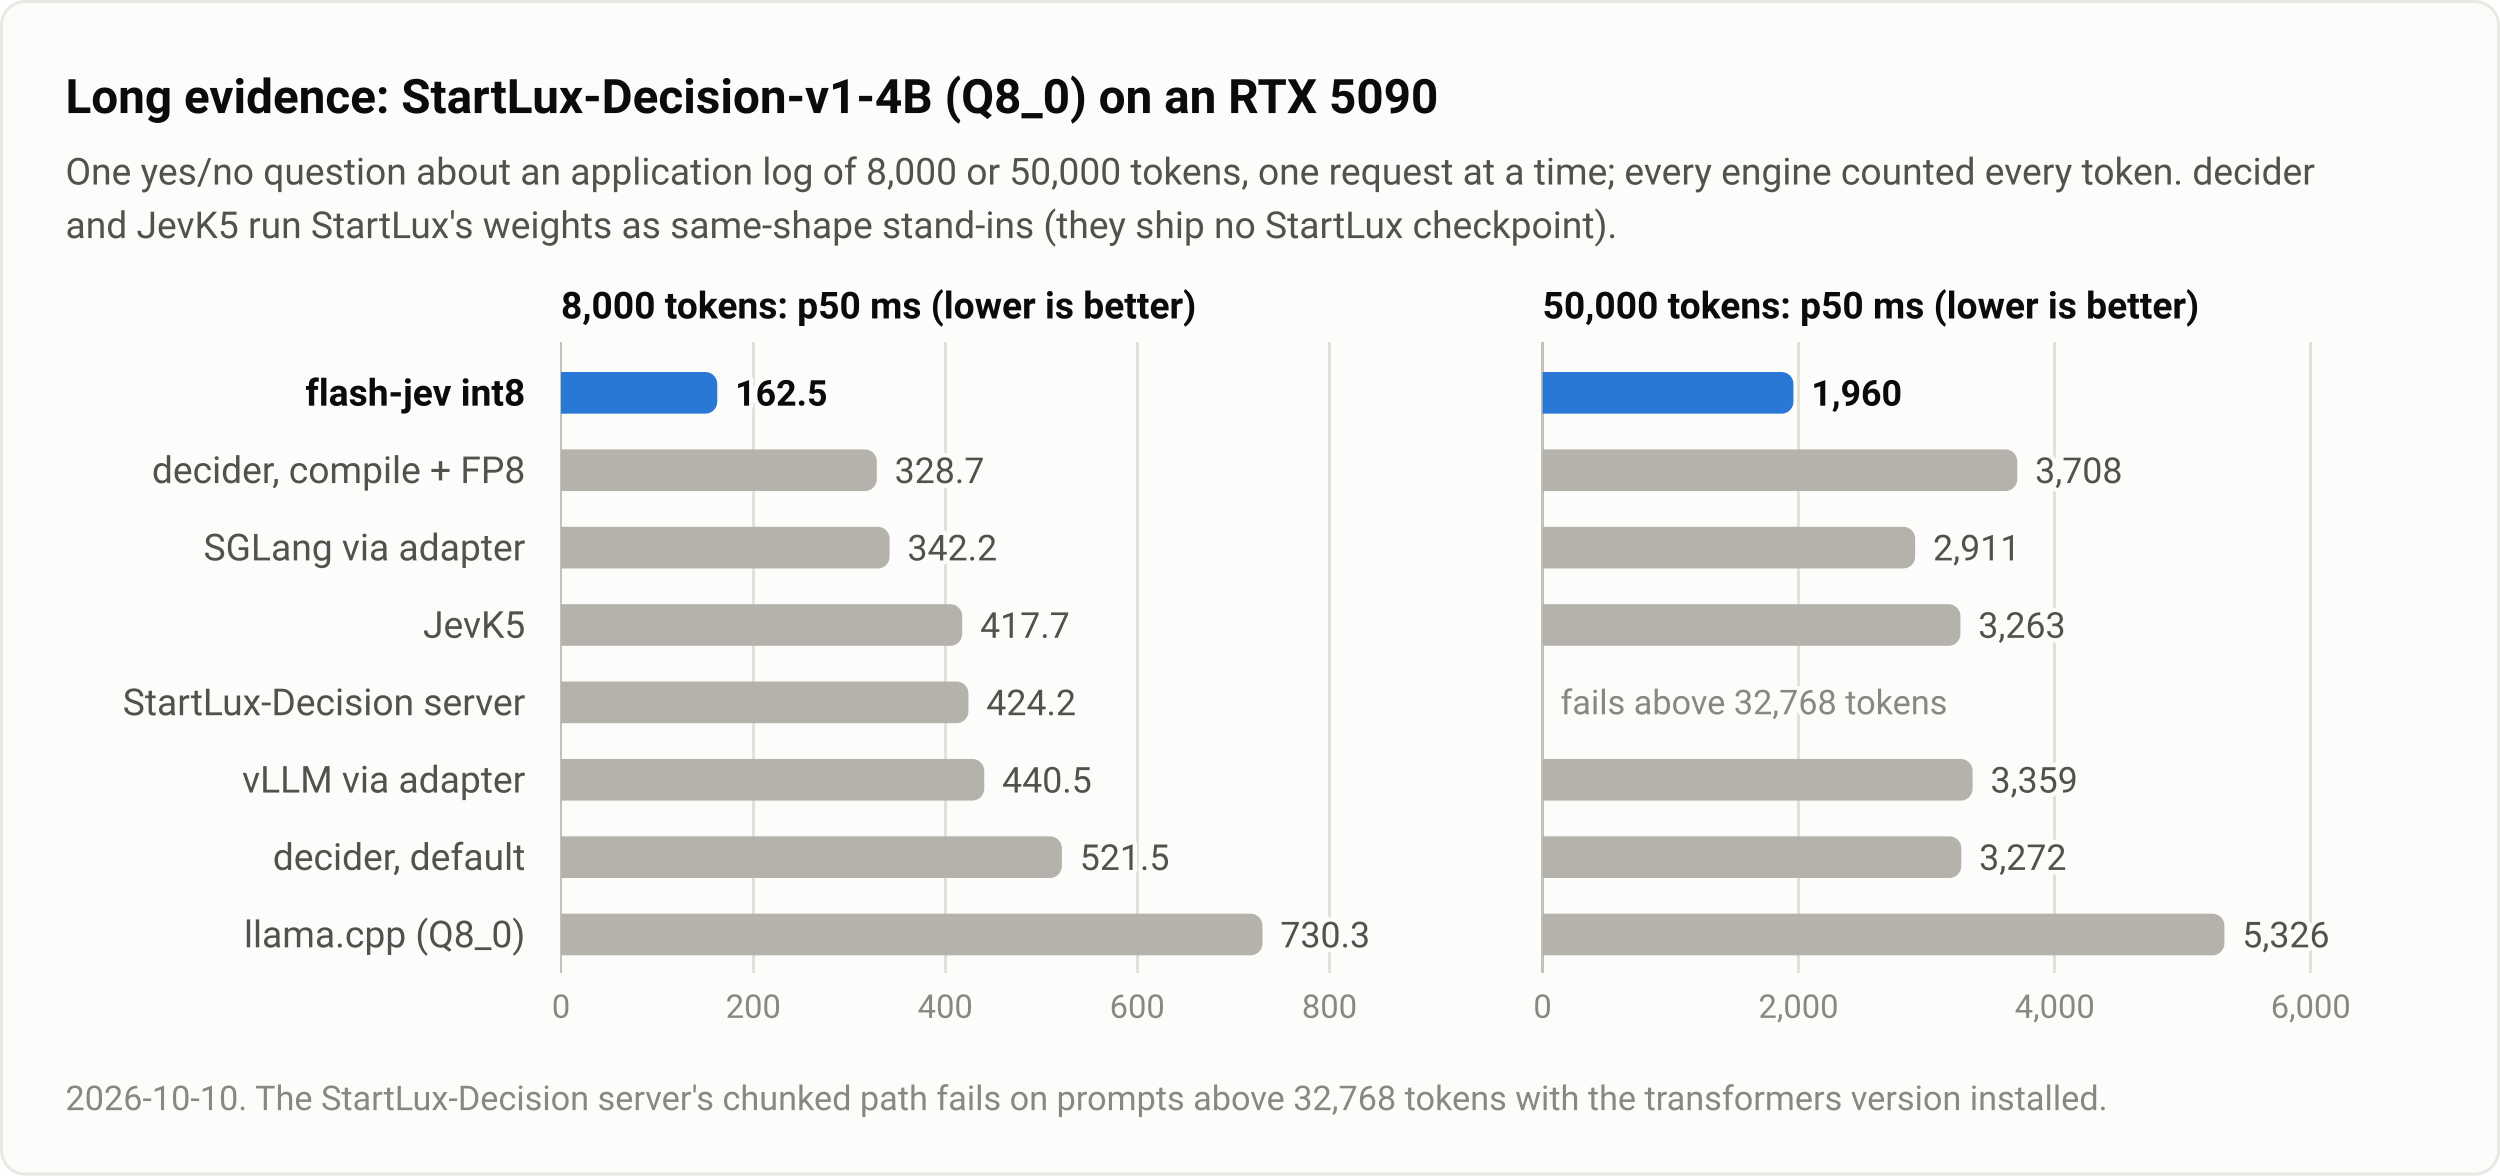
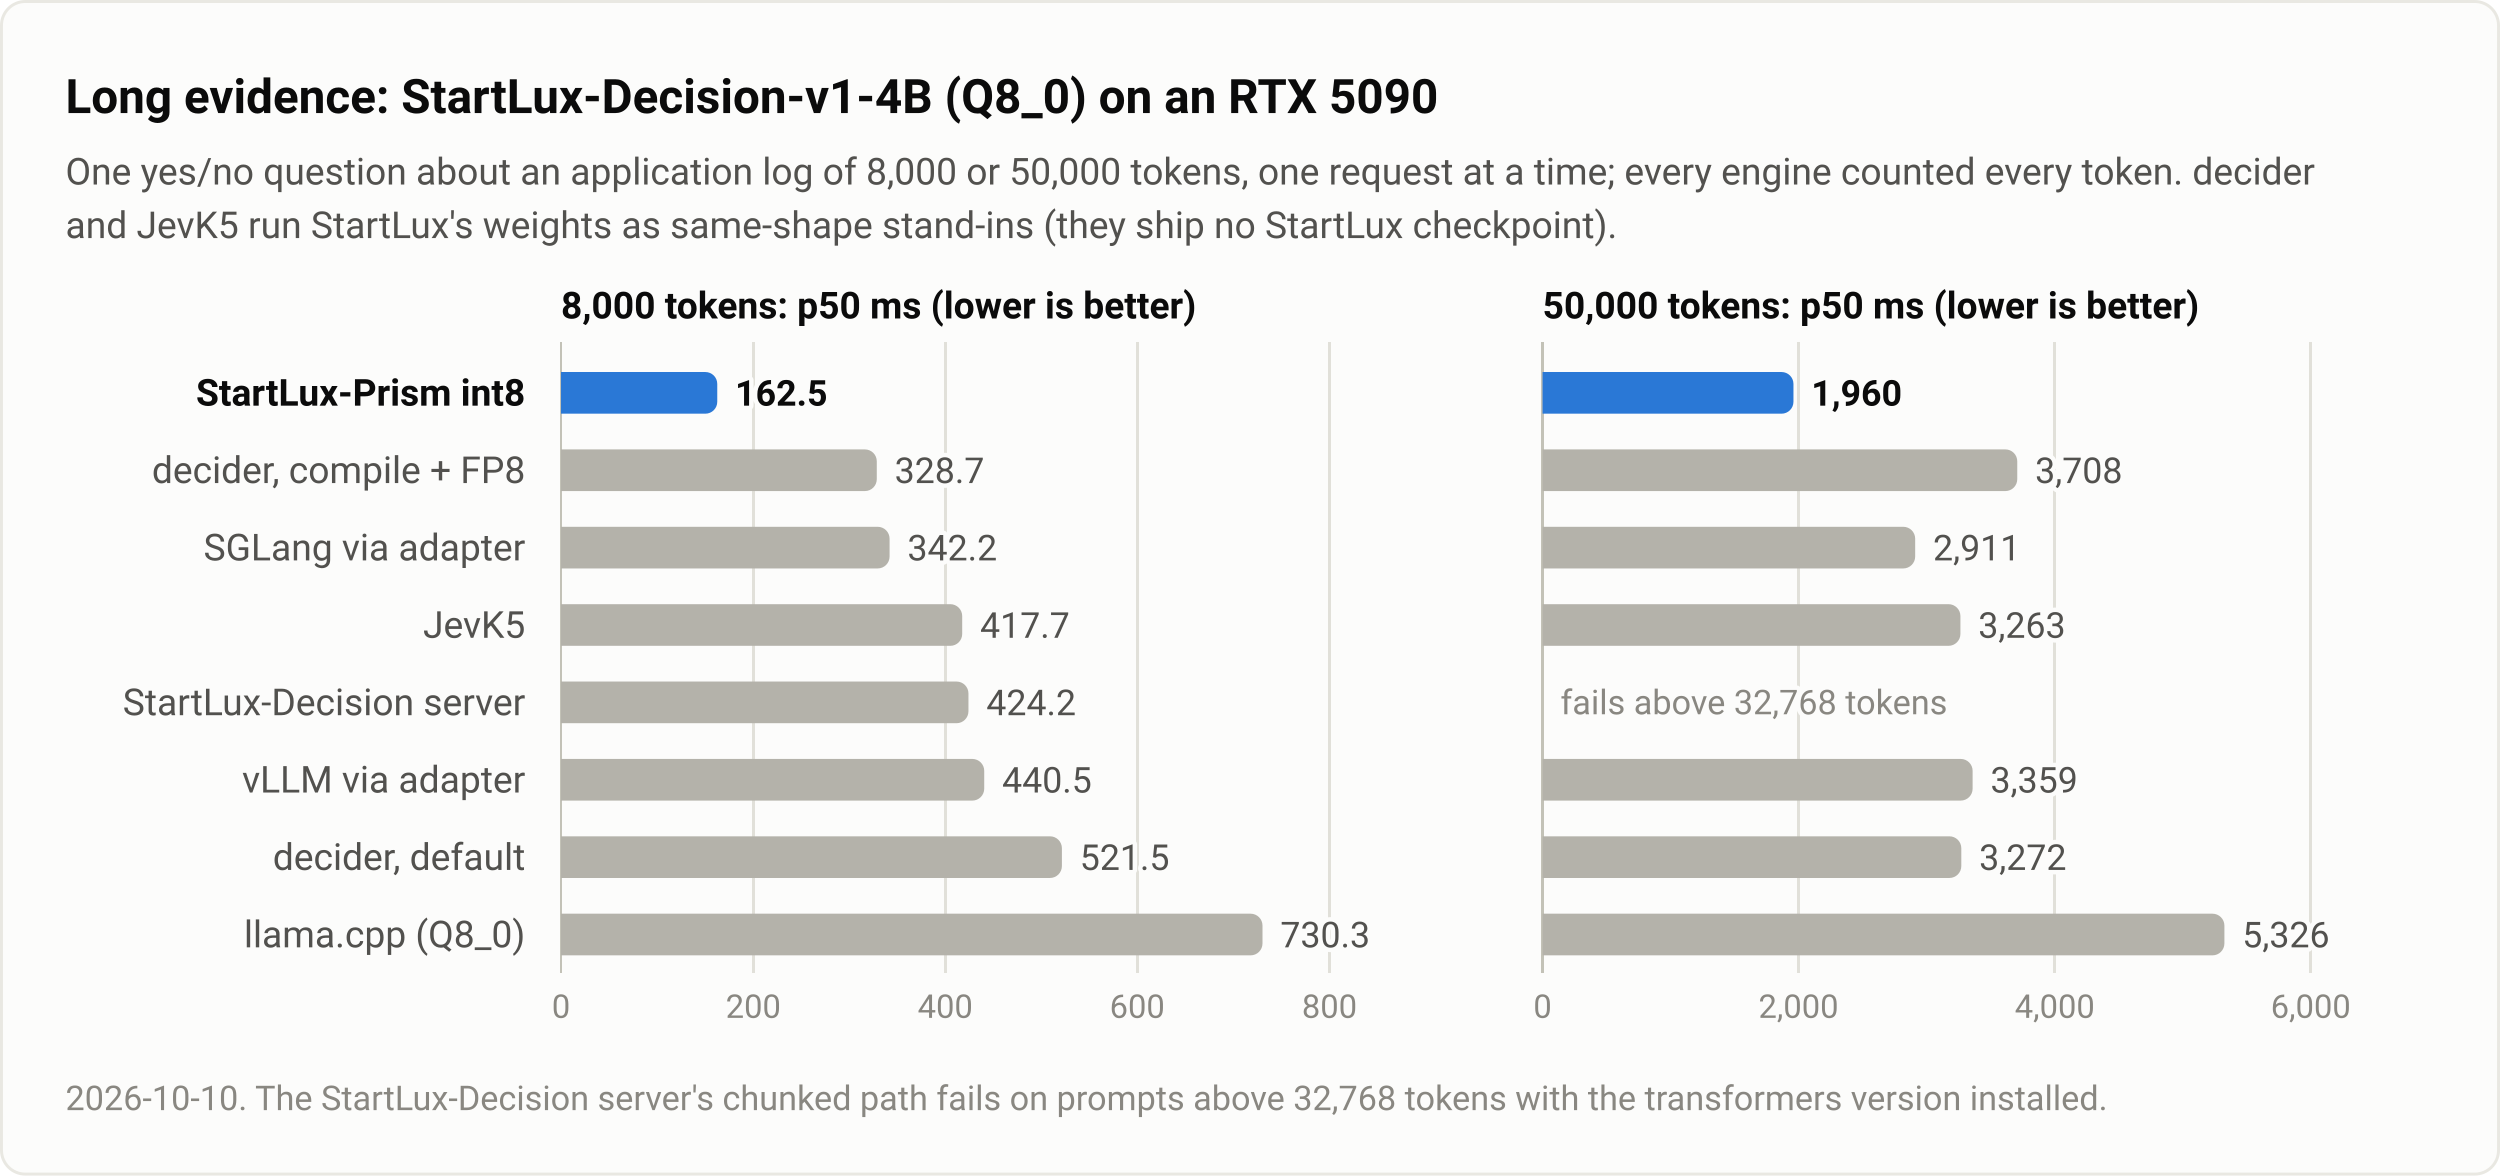
<svg xmlns="http://www.w3.org/2000/svg" width="840" height="395" viewBox="0 0 840 395" role="img" aria-labelledby="title desc" font-family="system-ui, -apple-system, 'Segoe UI', Roboto, 'Helvetica Neue', Arial, sans-serif">
  <rect x="0.5" y="0.5" width="839" height="394" rx="8" fill="#fcfcfb" stroke="#e9e8e2" />
  <text x="22.0" y="38.0" font-size="16" fill="#0b0b0b" text-anchor="start" font-weight="600">Long evidence: StartLux-Decision-v1-4B (Q8_0) on an RTX 5090</text>
  <text x="22.0" y="62.0" font-size="12.5" fill="#52514e" text-anchor="start" font-weight="400">One yes/no question about an application log of 8,000 or 50,000 tokens, one request at a time; every engine counted every token. decider</text>
  <text x="22.0" y="80.0" font-size="12.5" fill="#52514e" text-anchor="start" font-weight="400">and JevK5 run StartLux's weights as same-shape stand-ins (they ship no StartLux checkpoint).</text>
  <text x="188.5" y="107.0" font-size="12.5" fill="#0b0b0b" text-anchor="start" font-weight="600">8,000 tokens: p50 ms (lower is better)</text>
  <text x="188.5" y="342.0" font-size="11" fill="#898781" text-anchor="middle" font-weight="400" style="font-variant-numeric: tabular-nums">0</text>
  <line x1="253.1" y1="115.0" x2="253.1" y2="327.0" stroke="#e1e0d9" stroke-width="1" shape-rendering="crispEdges" />
  <text x="253.1" y="342.0" font-size="11" fill="#898781" text-anchor="middle" font-weight="400" style="font-variant-numeric: tabular-nums">200</text>
  <line x1="317.6" y1="115.0" x2="317.6" y2="327.0" stroke="#e1e0d9" stroke-width="1" shape-rendering="crispEdges" />
  <text x="317.6" y="342.0" font-size="11" fill="#898781" text-anchor="middle" font-weight="400" style="font-variant-numeric: tabular-nums">400</text>
  <line x1="382.1" y1="115.0" x2="382.1" y2="327.0" stroke="#e1e0d9" stroke-width="1" shape-rendering="crispEdges" />
  <text x="382.1" y="342.0" font-size="11" fill="#898781" text-anchor="middle" font-weight="400" style="font-variant-numeric: tabular-nums">600</text>
  <line x1="446.7" y1="115.0" x2="446.7" y2="327.0" stroke="#e1e0d9" stroke-width="1" shape-rendering="crispEdges" />
  <text x="446.7" y="342.0" font-size="11" fill="#898781" text-anchor="middle" font-weight="400" style="font-variant-numeric: tabular-nums">800</text>
  <line x1="188.5" y1="115.0" x2="188.5" y2="327.0" stroke="#c3c2b7" stroke-width="1" shape-rendering="crispEdges" />
  <path d="M188.5,125.0 H237.0 A4.0,4.0 0 0 1 241.0,129.0 V135.0 A4.0,4.0 0 0 1 237.0,139.0 H188.5 Z" fill="#2a78d6" />
  <text x="247.0" y="136.3" font-size="12" fill="#0b0b0b" text-anchor="start" font-weight="600" style="font-variant-numeric: tabular-nums" stroke="#fcfcfb" stroke-width="3" stroke-linejoin="round" paint-order="stroke">162.5</text>
  <path d="M188.5,151.0 H290.6 A4.0,4.0 0 0 1 294.6,155.0 V161.0 A4.0,4.0 0 0 1 290.6,165.0 H188.5 Z" fill="#b4b2aa" />
  <text x="300.6" y="162.3" font-size="12" fill="#52514e" text-anchor="start" font-weight="400" style="font-variant-numeric: tabular-nums" stroke="#fcfcfb" stroke-width="3" stroke-linejoin="round" paint-order="stroke">328.7</text>
  <path d="M188.5,177.0 H294.9 A4.0,4.0 0 0 1 298.9,181.0 V187.0 A4.0,4.0 0 0 1 294.9,191.0 H188.5 Z" fill="#b4b2aa" />
  <text x="304.9" y="188.3" font-size="12" fill="#52514e" text-anchor="start" font-weight="400" style="font-variant-numeric: tabular-nums" stroke="#fcfcfb" stroke-width="3" stroke-linejoin="round" paint-order="stroke">342.2</text>
  <path d="M188.5,203.0 H319.3 A4.0,4.0 0 0 1 323.3,207.0 V213.0 A4.0,4.0 0 0 1 319.3,217.0 H188.5 Z" fill="#b4b2aa" />
  <text x="329.3" y="214.3" font-size="12" fill="#52514e" text-anchor="start" font-weight="400" style="font-variant-numeric: tabular-nums" stroke="#fcfcfb" stroke-width="3" stroke-linejoin="round" paint-order="stroke">417.7</text>
  <path d="M188.5,229.0 H321.4 A4.0,4.0 0 0 1 325.4,233.0 V239.0 A4.0,4.0 0 0 1 321.4,243.0 H188.5 Z" fill="#b4b2aa" />
  <text x="331.4" y="240.3" font-size="12" fill="#52514e" text-anchor="start" font-weight="400" style="font-variant-numeric: tabular-nums" stroke="#fcfcfb" stroke-width="3" stroke-linejoin="round" paint-order="stroke">424.2</text>
  <path d="M188.5,255.0 H326.7 A4.0,4.0 0 0 1 330.7,259.0 V265.0 A4.0,4.0 0 0 1 326.7,269.0 H188.5 Z" fill="#b4b2aa" />
  <text x="336.7" y="266.3" font-size="12" fill="#52514e" text-anchor="start" font-weight="400" style="font-variant-numeric: tabular-nums" stroke="#fcfcfb" stroke-width="3" stroke-linejoin="round" paint-order="stroke">440.5</text>
  <path d="M188.5,281.0 H352.8 A4.0,4.0 0 0 1 356.8,285.0 V291.0 A4.0,4.0 0 0 1 352.8,295.0 H188.5 Z" fill="#b4b2aa" />
  <text x="362.8" y="292.3" font-size="12" fill="#52514e" text-anchor="start" font-weight="400" style="font-variant-numeric: tabular-nums" stroke="#fcfcfb" stroke-width="3" stroke-linejoin="round" paint-order="stroke">521.5</text>
  <path d="M188.5,307.0 H420.2 A4.0,4.0 0 0 1 424.2,311.0 V317.0 A4.0,4.0 0 0 1 420.2,321.0 H188.5 Z" fill="#b4b2aa" />
  <text x="430.2" y="318.3" font-size="12" fill="#52514e" text-anchor="start" font-weight="400" style="font-variant-numeric: tabular-nums" stroke="#fcfcfb" stroke-width="3" stroke-linejoin="round" paint-order="stroke">730.3</text>
  <text x="518.3" y="107.0" font-size="12.5" fill="#0b0b0b" text-anchor="start" font-weight="600">50,000 tokens: p50 ms (lower is better)</text>
  <text x="518.3" y="342.0" font-size="11" fill="#898781" text-anchor="middle" font-weight="400" style="font-variant-numeric: tabular-nums">0</text>
  <line x1="604.3" y1="115.0" x2="604.3" y2="327.0" stroke="#e1e0d9" stroke-width="1" shape-rendering="crispEdges" />
  <text x="604.3" y="342.0" font-size="11" fill="#898781" text-anchor="middle" font-weight="400" style="font-variant-numeric: tabular-nums">2,000</text>
  <line x1="690.4" y1="115.0" x2="690.4" y2="327.0" stroke="#e1e0d9" stroke-width="1" shape-rendering="crispEdges" />
  <text x="690.4" y="342.0" font-size="11" fill="#898781" text-anchor="middle" font-weight="400" style="font-variant-numeric: tabular-nums">4,000</text>
  <line x1="776.4" y1="115.0" x2="776.4" y2="327.0" stroke="#e1e0d9" stroke-width="1" shape-rendering="crispEdges" />
  <text x="776.4" y="342.0" font-size="11" fill="#898781" text-anchor="middle" font-weight="400" style="font-variant-numeric: tabular-nums">6,000</text>
  <line x1="518.3" y1="115.0" x2="518.3" y2="327.0" stroke="#c3c2b7" stroke-width="1" shape-rendering="crispEdges" />
  <path d="M518.3,125.0 H598.6 A4.0,4.0 0 0 1 602.6,129.0 V135.0 A4.0,4.0 0 0 1 598.6,139.0 H518.3 Z" fill="#2a78d6" />
  <text x="608.6" y="136.3" font-size="12" fill="#0b0b0b" text-anchor="start" font-weight="600" style="font-variant-numeric: tabular-nums" stroke="#fcfcfb" stroke-width="3" stroke-linejoin="round" paint-order="stroke">1,960</text>
  <path d="M518.3,151.0 H673.8 A4.0,4.0 0 0 1 677.8,155.0 V161.0 A4.0,4.0 0 0 1 673.8,165.0 H518.3 Z" fill="#b4b2aa" />
  <text x="683.8" y="162.3" font-size="12" fill="#52514e" text-anchor="start" font-weight="400" style="font-variant-numeric: tabular-nums" stroke="#fcfcfb" stroke-width="3" stroke-linejoin="round" paint-order="stroke">3,708</text>
  <path d="M518.3,177.0 H639.5 A4.0,4.0 0 0 1 643.5,181.0 V187.0 A4.0,4.0 0 0 1 639.5,191.0 H518.3 Z" fill="#b4b2aa" />
  <text x="649.5" y="188.3" font-size="12" fill="#52514e" text-anchor="start" font-weight="400" style="font-variant-numeric: tabular-nums" stroke="#fcfcfb" stroke-width="3" stroke-linejoin="round" paint-order="stroke">2,911</text>
  <path d="M518.3,203.0 H654.7 A4.0,4.0 0 0 1 658.7,207.0 V213.0 A4.0,4.0 0 0 1 654.7,217.0 H518.3 Z" fill="#b4b2aa" />
  <text x="664.7" y="214.3" font-size="12" fill="#52514e" text-anchor="start" font-weight="400" style="font-variant-numeric: tabular-nums" stroke="#fcfcfb" stroke-width="3" stroke-linejoin="round" paint-order="stroke">3,263</text>
  <text x="524.3" y="240.0" font-size="11.5" fill="#898781" text-anchor="start" font-weight="400" stroke="#fcfcfb" stroke-width="3" stroke-linejoin="round" paint-order="stroke">fails above 32,768 tokens</text>
  <path d="M518.3,255.0 H658.8 A4.0,4.0 0 0 1 662.8,259.0 V265.0 A4.0,4.0 0 0 1 658.8,269.0 H518.3 Z" fill="#b4b2aa" />
  <text x="668.8" y="266.3" font-size="12" fill="#52514e" text-anchor="start" font-weight="400" style="font-variant-numeric: tabular-nums" stroke="#fcfcfb" stroke-width="3" stroke-linejoin="round" paint-order="stroke">3,359</text>
  <path d="M518.3,281.0 H655.0 A4.0,4.0 0 0 1 659.0,285.0 V291.0 A4.0,4.0 0 0 1 655.0,295.0 H518.3 Z" fill="#b4b2aa" />
  <text x="665.0" y="292.3" font-size="12" fill="#52514e" text-anchor="start" font-weight="400" style="font-variant-numeric: tabular-nums" stroke="#fcfcfb" stroke-width="3" stroke-linejoin="round" paint-order="stroke">3,272</text>
  <path d="M518.3,307.0 H743.4 A4.0,4.0 0 0 1 747.4,311.0 V317.0 A4.0,4.0 0 0 1 743.4,321.0 H518.3 Z" fill="#b4b2aa" />
  <text x="753.4" y="318.3" font-size="12" fill="#52514e" text-anchor="start" font-weight="400" style="font-variant-numeric: tabular-nums" stroke="#fcfcfb" stroke-width="3" stroke-linejoin="round" paint-order="stroke">5,326</text>
-   <text x="176.5" y="136.3" font-size="12.5" fill="#0b0b0b" text-anchor="end" font-weight="600">flash-jev int8</text>
+   <text x="176.5" y="136.3" font-size="12.5" fill="#0b0b0b" text-anchor="end" font-weight="600">StartLux-Prism int8</text>
  <text x="176.5" y="162.3" font-size="12.5" fill="#52514e" text-anchor="end" font-weight="400">decider, compile + FP8</text>
  <text x="176.5" y="188.3" font-size="12.5" fill="#52514e" text-anchor="end" font-weight="400">SGLang via adapter</text>
  <text x="176.5" y="214.3" font-size="12.5" fill="#52514e" text-anchor="end" font-weight="400">JevK5</text>
  <text x="176.5" y="240.3" font-size="12.5" fill="#52514e" text-anchor="end" font-weight="400">StartLux-Decision server</text>
  <text x="176.5" y="266.3" font-size="12.5" fill="#52514e" text-anchor="end" font-weight="400">vLLM via adapter</text>
  <text x="176.5" y="292.3" font-size="12.5" fill="#52514e" text-anchor="end" font-weight="400">decider, default</text>
  <text x="176.5" y="318.3" font-size="12.5" fill="#52514e" text-anchor="end" font-weight="400">llama.cpp (Q8_0)</text>
  <text x="22.0" y="373.0" font-size="11.5" fill="#898781" text-anchor="start" font-weight="400">2026-10-10. The StartLux-Decision server's chunked path fails on prompts above 32,768 tokens with the transformers version installed.</text>
</svg>
